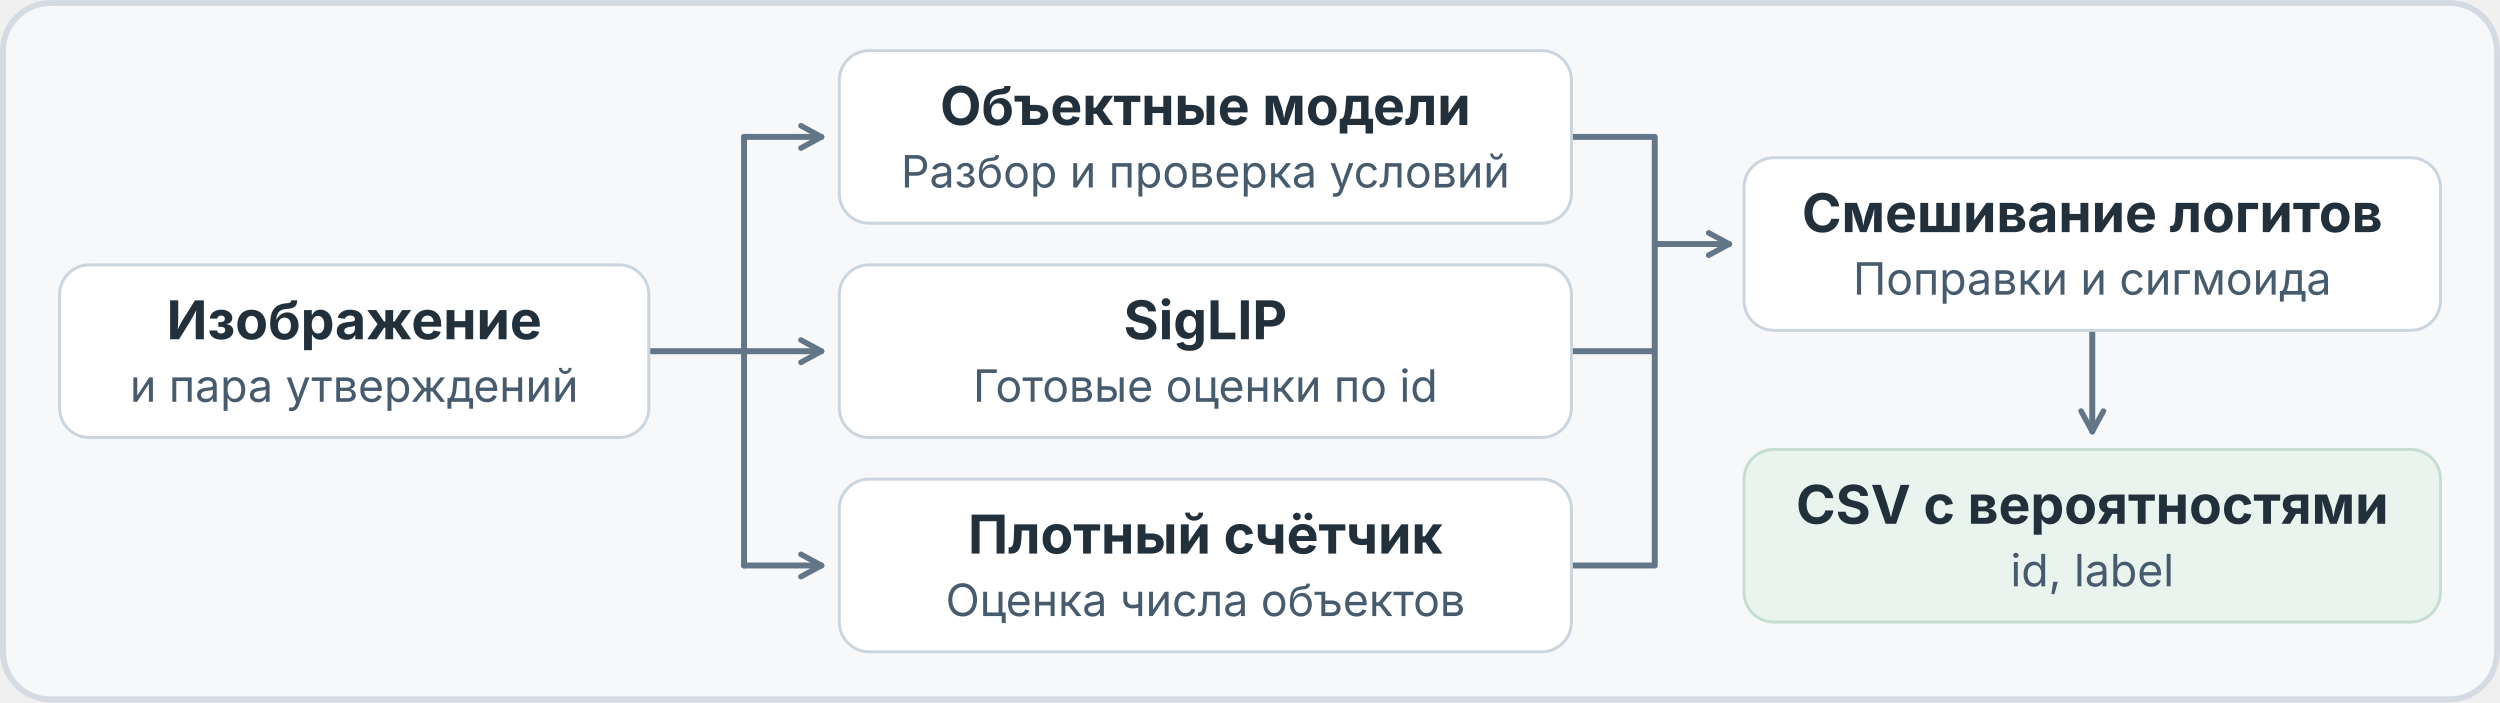
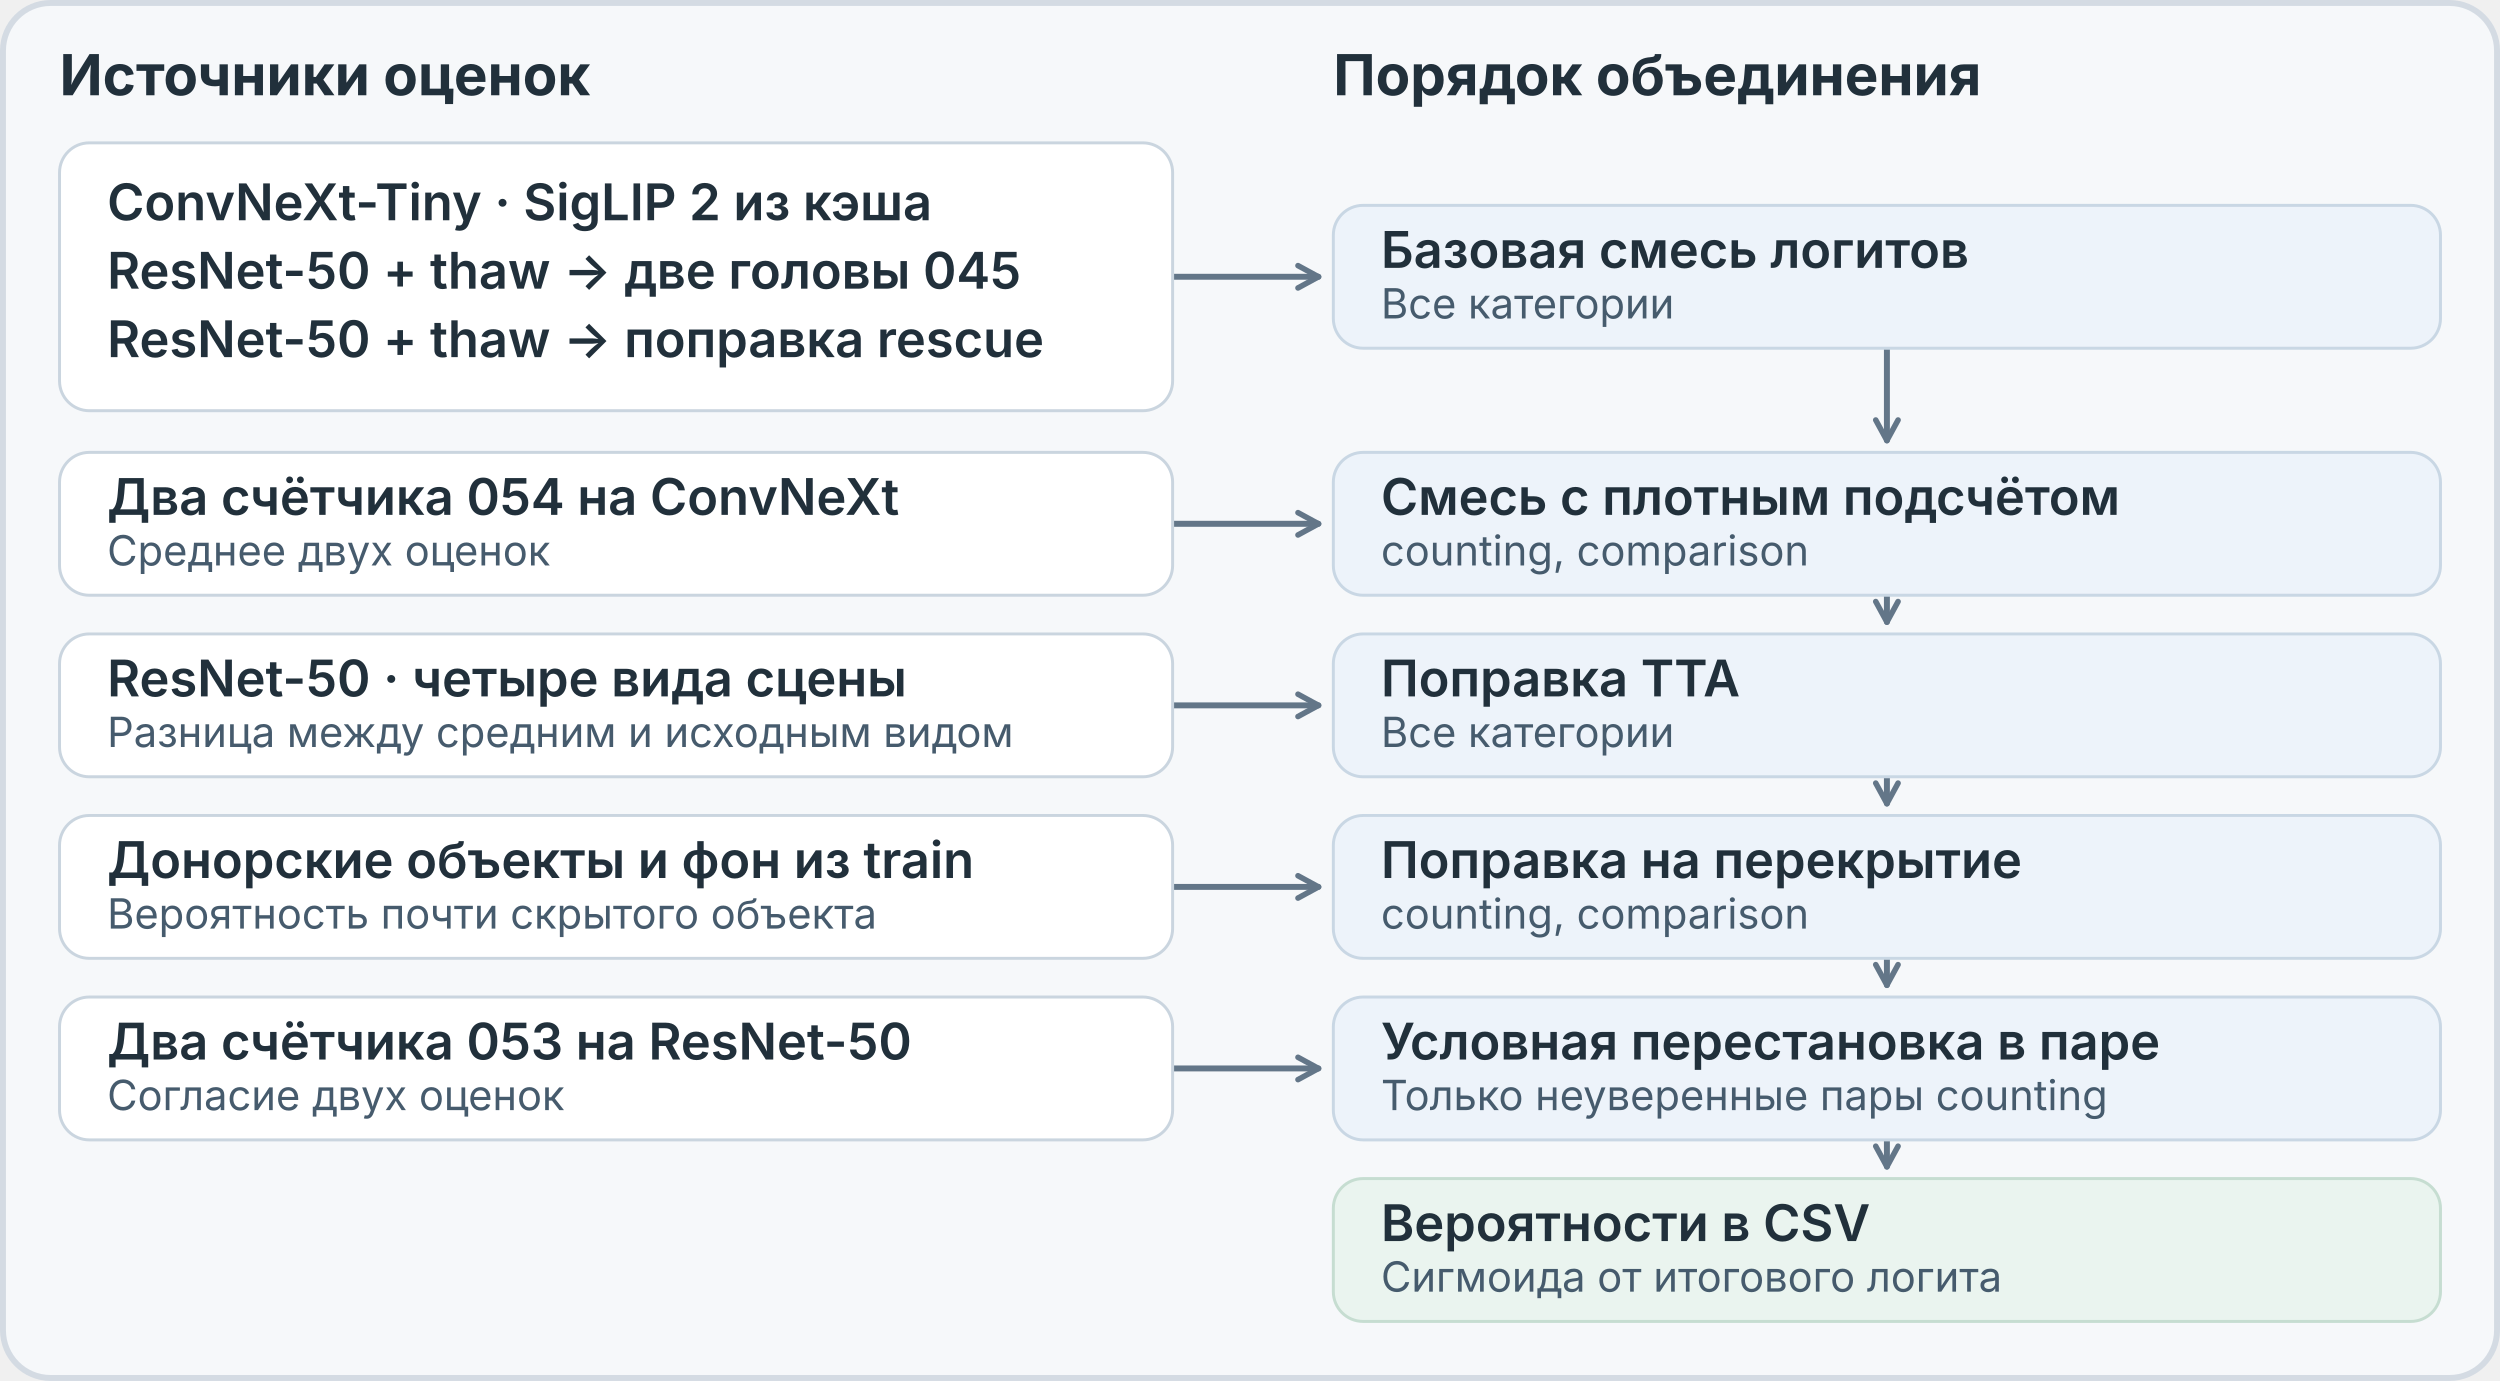
- <svg xmlns="http://www.w3.org/2000/svg" viewBox="0 0 840 236" width="840" height="236" role="img" aria-labelledby="title description">
+ <svg xmlns="http://www.w3.org/2000/svg" viewBox="0 0 840 464" width="840" height="464" role="img" aria-labelledby="title description">
  <defs>
    <marker id="arrow" viewBox="0 0 8 8" refX="6.5" refY="4" markerWidth="5" markerHeight="5" orient="auto">
      <path d="m1 1 5.5 3L1 7" fill="none" stroke="#637688" stroke-width="1.5" stroke-linecap="round" stroke-linejoin="round" />
    </marker>
  </defs>
-   <rect x="1" y="1" width="838" height="234" rx="16" fill="#f6f8fa" stroke="#d4dbe3" stroke-width="2" />
-   <g fill="none" stroke="#637688" stroke-width="2" stroke-linecap="round" stroke-linejoin="round">
-     <path d="M218 118h32m0-72v144" />
-     <path d="M250 46h26" marker-end="url(#arrow)" />
-     <path d="M250 118h26" marker-end="url(#arrow)" />
-     <path d="M250 190h26" marker-end="url(#arrow)" />
-     <path d="M528 46h28v144h-28m0-72h28" />
-     <path d="M556 82h25" marker-end="url(#arrow)" />
-     <path d="M703 111v34" marker-end="url(#arrow)" />
+   <rect x="1" y="1" width="838" height="462" rx="16" fill="#f6f8fa" stroke="#d4dbe3" stroke-width="2" />
+   <g fill="none" stroke="#637688" stroke-width="2" stroke-linecap="round" stroke-linejoin="round" marker-end="url(#arrow)">
+     <path d="M394 93h49" />
+     <path d="M394 176h49" />
+     <path d="M394 237h49" />
+     <path d="M394 298h49" />
+     <path d="M394 359h49" />
+     <path d="M634 116v32" />
+     <path d="M634 200v9" />
+     <path d="M634 261v9" />
+     <path d="M634 322v9" />
+     <path d="M634 383v9" />
  </g>
  <g stroke="#cad5df" fill="#fff">
-     <rect x="20" y="89" width="198" height="58" rx="10" />
-     <rect x="282" y="17" width="246" height="58" rx="10" />
-     <rect x="282" y="89" width="246" height="58" rx="10" />
-     <rect x="282" y="161" width="246" height="58" rx="10" />
-     <rect x="586" y="53" width="234" height="58" rx="10" />
-     <rect x="586" y="151" width="234" height="58" rx="10" fill="#eaf4ef" stroke="#c6ddd1" />
+     <rect x="20" y="48" width="374" height="90" rx="10" />
+     <rect x="20" y="152" width="374" height="48" rx="10" />
+     <rect x="20" y="213" width="374" height="48" rx="10" />
+     <rect x="20" y="274" width="374" height="48" rx="10" />
+     <rect x="20" y="335" width="374" height="48" rx="10" />
  </g>
-   <g fill="#21303b" text-anchor="middle" font-family="system-ui, -apple-system, 'Segoe UI', sans-serif" font-size="18" font-weight="650">
-     <text x="119" y="114">Изображение</text>
-     <text x="405" y="42">Объектные модели</text>
-     <text x="405" y="114">SigLIP</text>
-     <text x="405" y="186">Плотный счётчик</text>
-     <text x="703" y="78">Смешивание логитов</text>
-     <text x="703" y="176">CSV с вероятностями</text>
+   <g stroke="#c9d7e4" fill="#edf3fa">
+     <rect x="448" y="69" width="372" height="48" rx="10" />
+     <rect x="448" y="152" width="372" height="48" rx="10" />
+     <rect x="448" y="213" width="372" height="48" rx="10" />
+     <rect x="448" y="274" width="372" height="48" rx="10" />
+     <rect x="448" y="335" width="372" height="48" rx="10" />
+     <rect x="448" y="396" width="372" height="48" rx="10" fill="#eaf4ef" stroke="#c6ddd1" />
  </g>
-   <g fill="#465b6d" text-anchor="middle" font-family="system-ui, -apple-system, 'Segoe UI', sans-serif" font-size="15">
-     <text x="119" y="135">и пара утверждений</text>
-     <text x="405" y="63">Разбор и проверка условий</text>
-     <text x="405" y="135">Готовые оценки по id</text>
-     <text x="405" y="207">Оценка числа объектов</text>
-     <text x="703" y="99">Поправки и сигмоида</text>
-     <text x="703" y="197">id, label</text>
+   <g fill="#21303b" font-family="system-ui, -apple-system, 'Segoe UI', sans-serif" font-size="19" font-weight="650">
+     <text x="20" y="32">Источники оценок</text>
+     <text x="448" y="32">Порядок объединения</text>
+   </g>
+   <g fill="#21303b" font-family="system-ui, -apple-system, 'Segoe UI', sans-serif" font-size="17" font-weight="600">
+     <text x="36" y="74">ConvNeXt-Tiny · SigLIP 2 из кэша</text>
+     <text x="36" y="97">ResNet-50 + thaw → две головы 045</text>
+     <text x="36" y="120">ResNet-50 + thaw → поправка rescue</text>
+     <text x="36" y="173">Два счётчика 054 на ConvNeXt</text>
+     <text x="36" y="234">ResNet-50 · четыре вида сцены</text>
+     <text x="36" y="295">Донорские объекты и фон из train</text>
+     <text x="36" y="356">Два счётчика 053 на ResNet-50</text>
+     <text x="464" y="90">Базовая смесь логитов</text>
+     <text x="464" y="173">Смесь с плотным подсчётом</text>
+     <text x="464" y="234">Поправка TTA</text>
+     <text x="464" y="295">Поправка на перекрытие</text>
+     <text x="464" y="356">Условная перестановка в паре</text>
+     <text x="464" y="417">Вероятности в CSV</text>
+   </g>
+   <g fill="#465b6d" font-family="system-ui, -apple-system, 'Segoe UI', sans-serif" font-size="14">
+     <text x="36" y="190">Среднее двух оценок</text>
+     <text x="36" y="251">Разница между средним и исходным видом</text>
+     <text x="36" y="312">Вероятность почти скрытого объекта</text>
+     <text x="36" y="373">Согласие двух оценок</text>
+     <text x="464" y="107">Все категории</text>
+     <text x="464" y="190">counting, comparison</text>
+     <text x="464" y="251">Все категории</text>
+     <text x="464" y="312">counting, comparison</text>
+     <text x="464" y="373">Только неуверенные пары counting</text>
+     <text x="464" y="434">Сигмоида от итогового логита</text>
  </g>
</svg>
